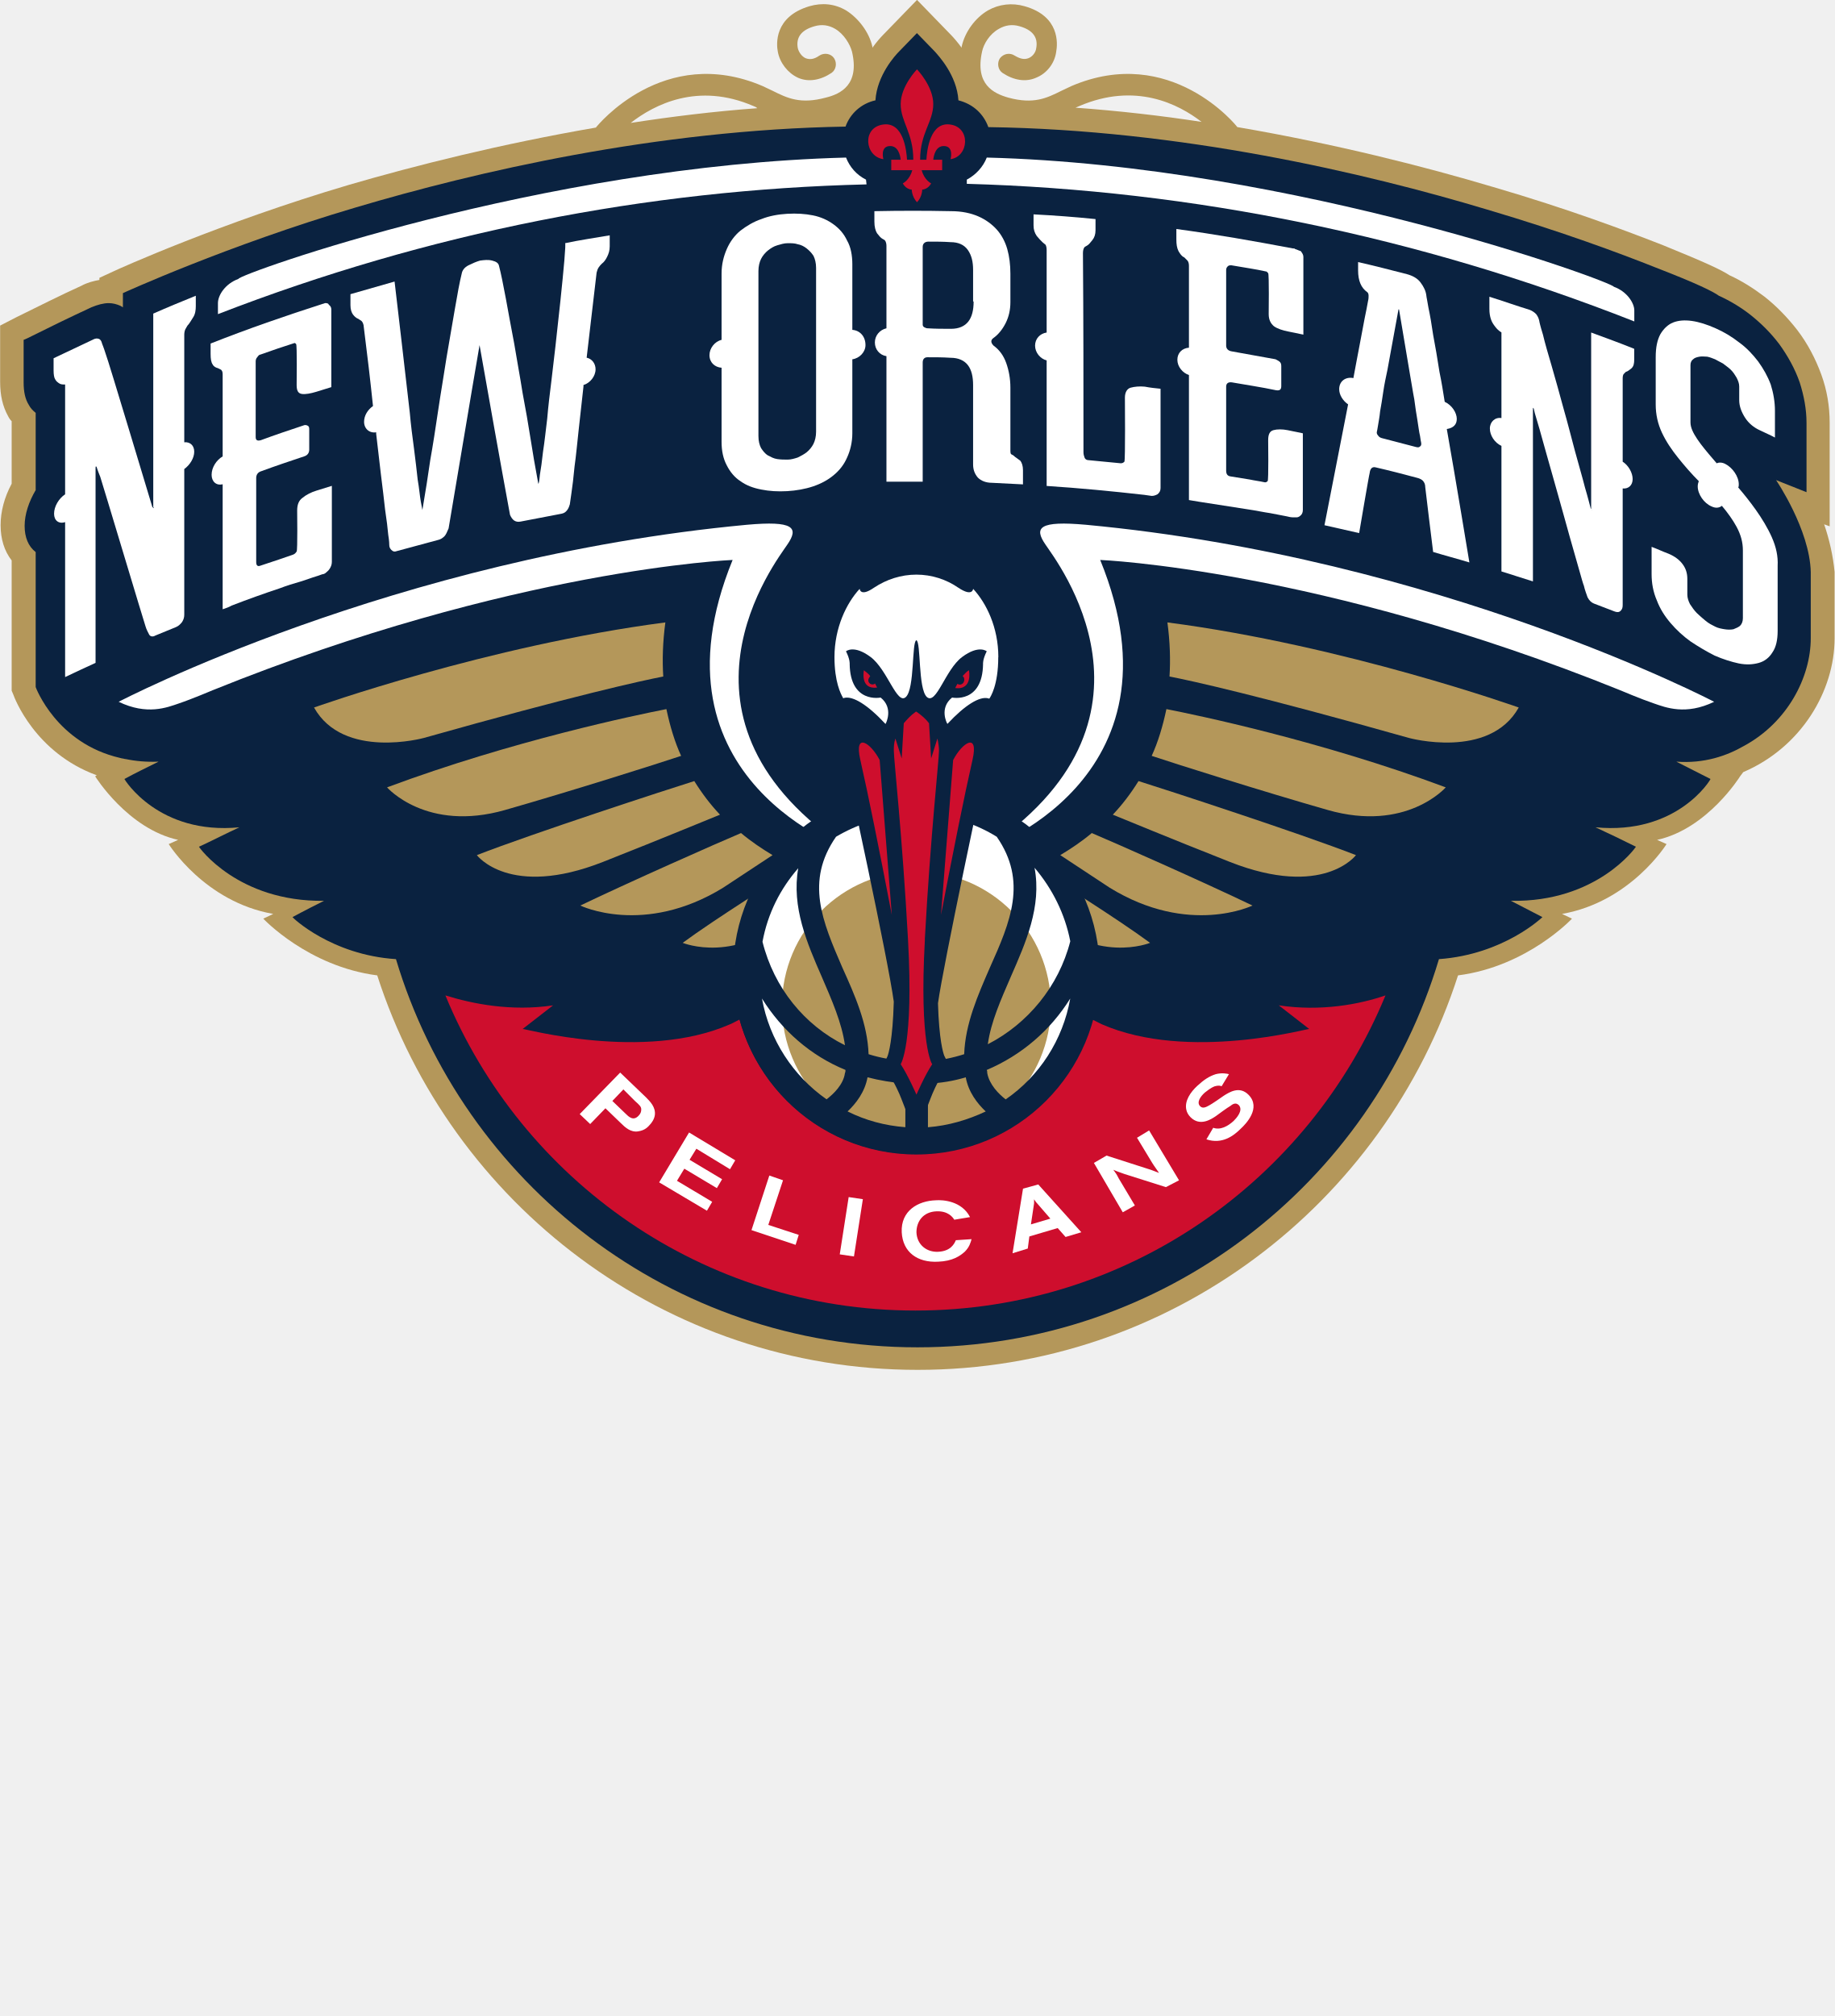
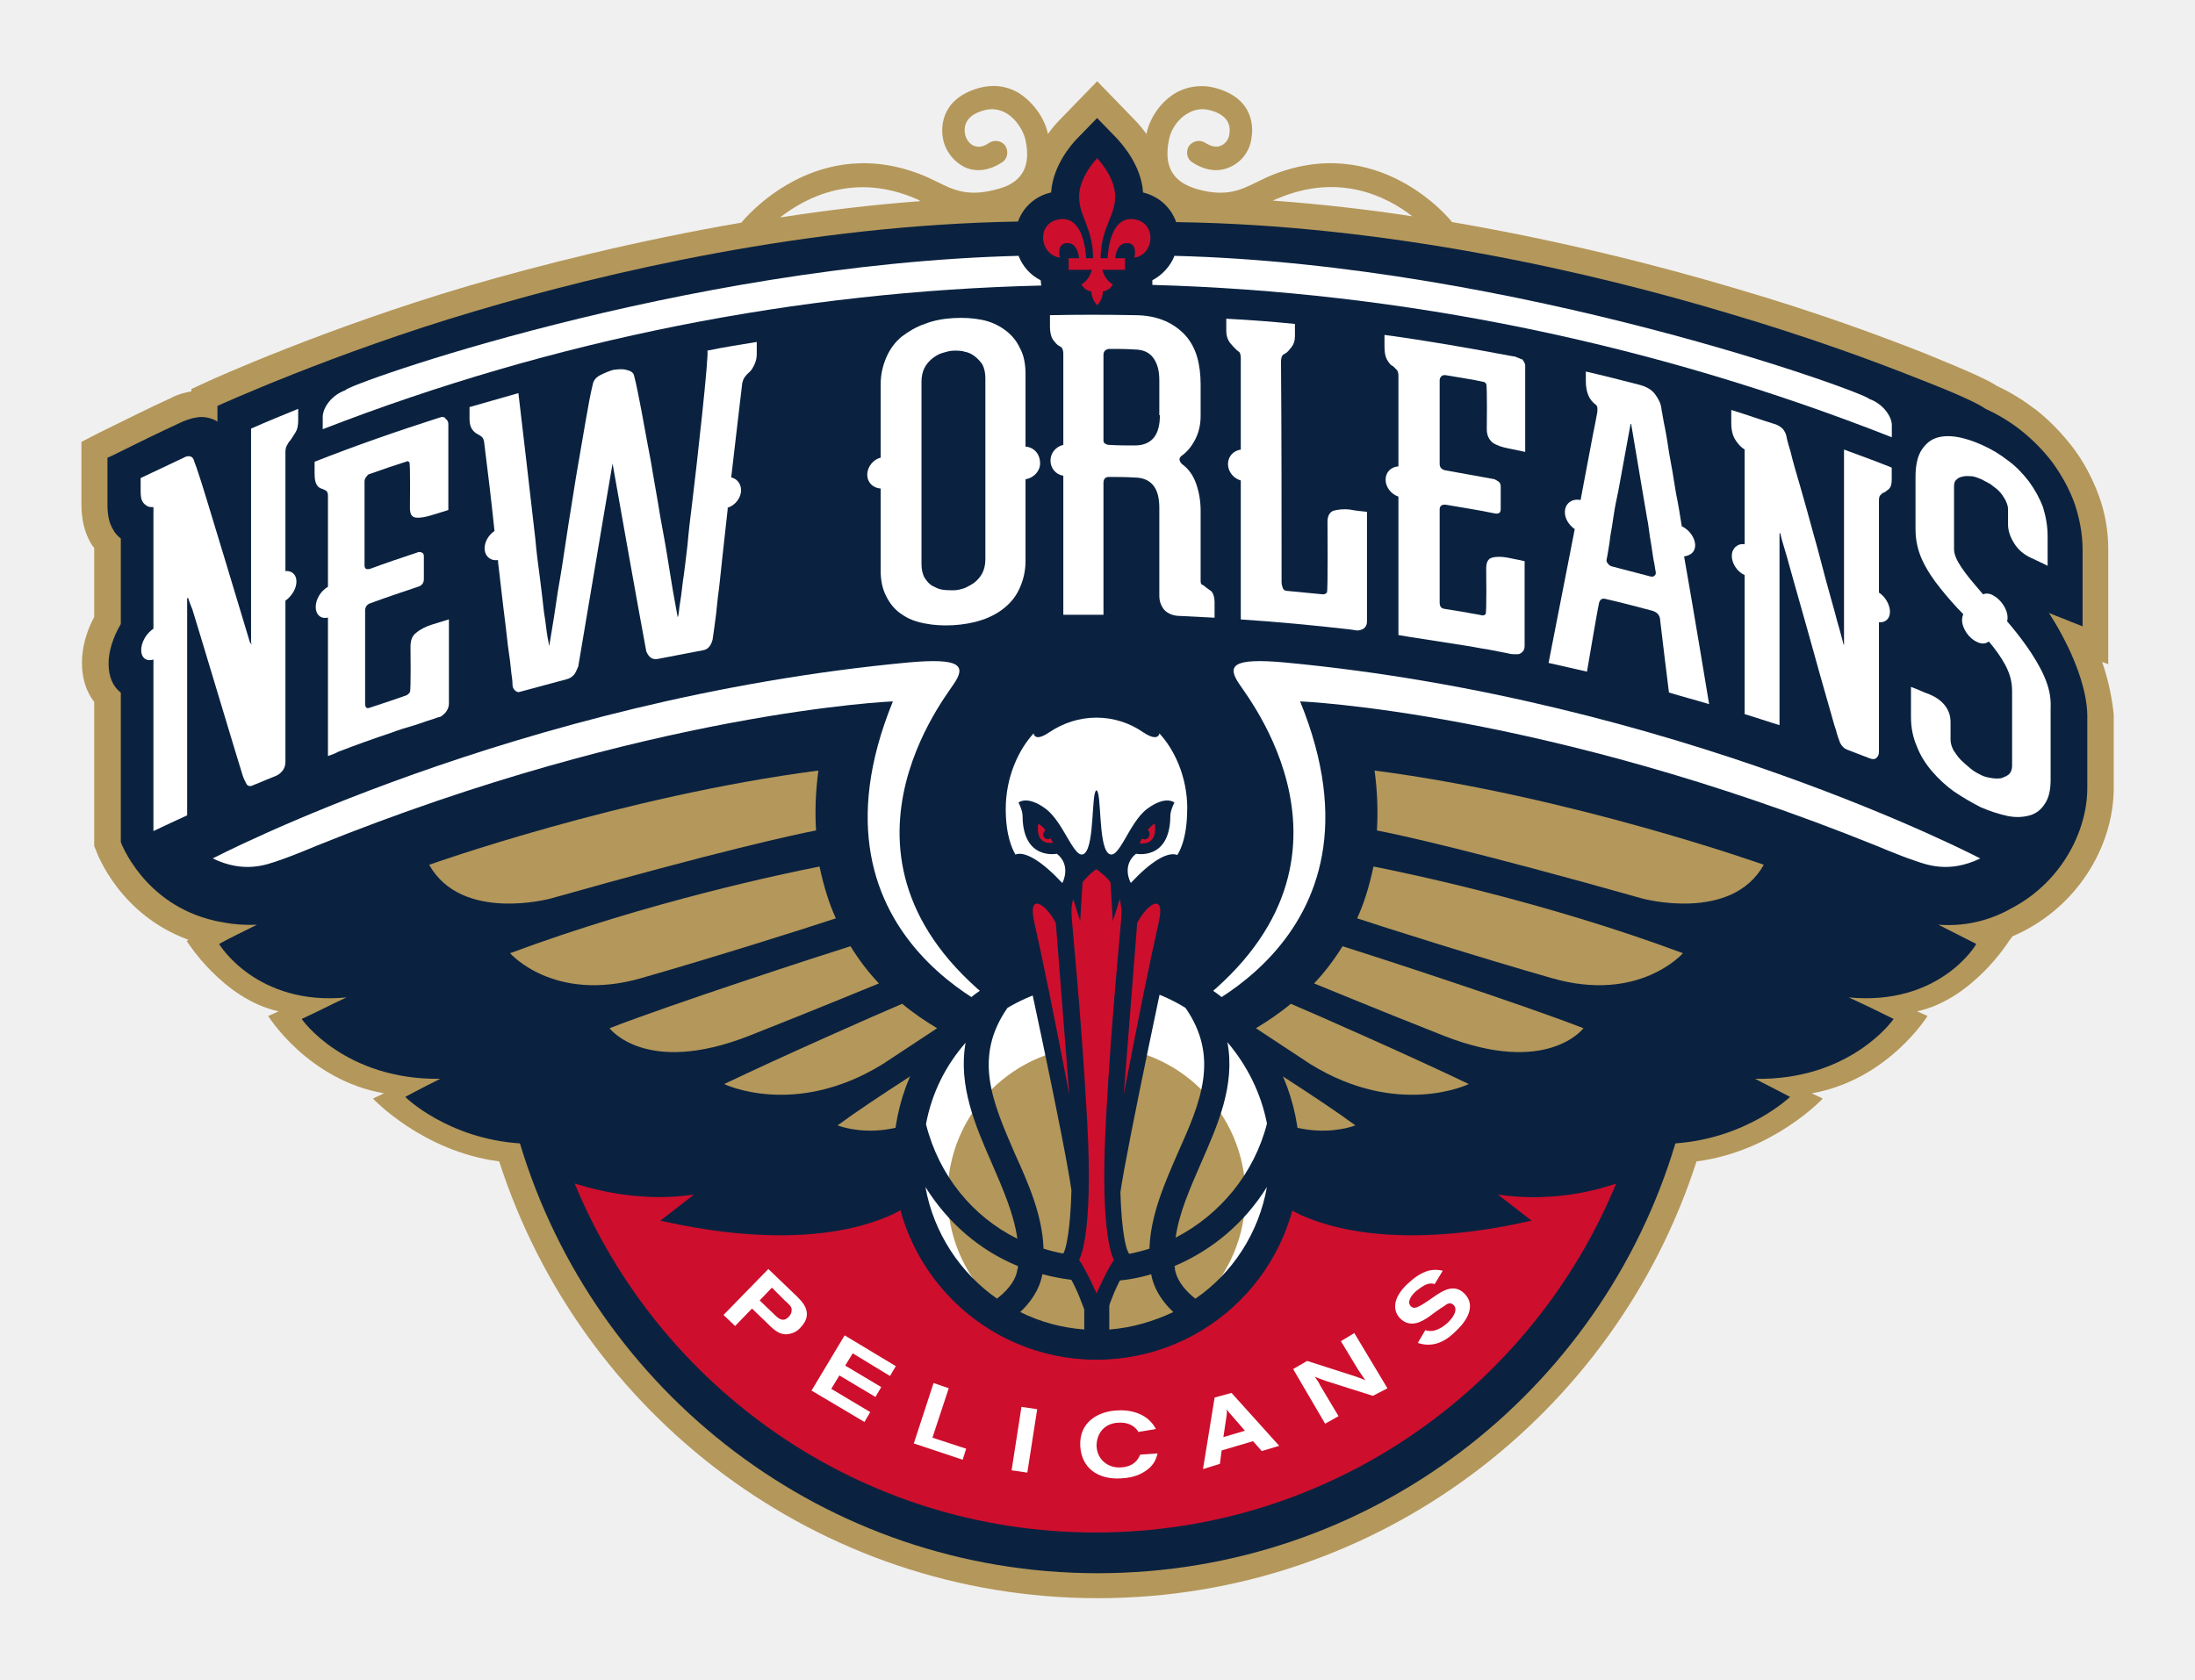
- <svg xmlns="http://www.w3.org/2000/svg" id="Layer" viewBox="0 0 420 461.49">
+ <svg xmlns="http://www.w3.org/2000/svg" id="Layer" viewBox="-16.80 -16.82 453.65 347.20">
  <defs>
    <style>
      .cls-1 {
        fill: #0a2240;
      }

      .cls-1, .cls-2, .cls-3, .cls-4 {
        stroke-width: 0px;
      }

      .cls-2 {
        fill: #ce0e2d;
      }

      .cls-3 {
        fill: #fff;
      }

      .cls-4 {
        fill: #b4975a;
      }
    </style>
  </defs>
  <path class="cls-4" d="m417.6,120l1.32.48v-23.69c0-3.73-.6-7.45-1.92-11.06s-3.13-7.09-5.53-10.22c-2.16-2.77-4.69-5.41-7.45-7.58-2.53-1.92-5.17-3.61-8.06-4.93-1.8-1.2-5.41-2.89-15.15-6.85-8.3-3.25-21.64-8.3-38.96-13.35-15.75-4.69-36.07-9.86-58.56-13.71h0c-.12-.24-15.27-19.12-38-9.38-.72.36-1.56.72-2.28,1.08-3.37,1.68-6.37,3.13-12.14,1.56-3.37-.96-7.7-3.01-6.01-10.58.36-1.68,1.68-3.97,3.85-5.17,1.44-.84,3.01-1.08,4.69-.6,3.01.84,4.33,2.53,3.85,5.05-.12.96-.84,1.92-1.8,2.28s-1.92.12-3.13-.6c-1.08-.72-2.53-.48-3.37.6-.72,1.08-.48,2.65.6,3.37,2.53,1.68,5.29,2.16,7.7,1.08,2.4-.96,4.21-3.25,4.57-5.89.36-1.92.84-8.18-7.21-10.46-2.89-.84-5.89-.48-8.42.96-2.89,1.68-5.29,4.93-6.01,8.3v.24c-.96-1.32-1.92-2.4-2.4-2.89l-7.82-8.06-7.82,8.06c-.48.48-1.44,1.56-2.4,2.89v-.24c-.72-3.25-3.13-6.49-6.01-8.3-2.65-1.56-5.53-1.8-8.42-.96-8.06,2.4-7.58,8.66-7.21,10.46.48,2.53,2.28,4.81,4.57,5.89,2.4,1.08,5.17.6,7.7-1.08,1.08-.72,1.32-2.28.6-3.37s-2.28-1.32-3.37-.6c-1.2.84-2.16.96-3.13.6-.84-.36-1.56-1.32-1.8-2.28-.48-2.53.84-4.21,3.85-5.05,1.68-.48,3.25-.24,4.69.6,2.04,1.2,3.37,3.49,3.85,5.17,1.8,7.58-2.53,9.74-6.01,10.58-5.77,1.56-8.78.12-12.14-1.56-.72-.36-1.56-.72-2.28-1.08-22.73-9.74-37.88,9.14-38.12,9.38,0,0,0,.12-.12.12-21.64,3.73-41.24,8.66-56.51,13.11-29.34,8.66-53.03,19.36-53.99,19.84l-3.13,1.44v.48c-1.32.24-2.77.6-4.09,1.32-5.05,2.28-9.98,4.81-14.91,7.21l-3.73,1.92v12.87c0,3.13.6,5.65,1.8,7.82.24.48.48.84.84,1.2v14.31c-1.68,3.13-2.53,6.37-2.53,9.5s.84,5.89,2.53,8.06v29.82l.36.84c.24.72,4.93,13.35,19.12,18.52l-.36.24s7.45,12.02,19,14.55l-2.16.96s8.18,13.23,23.93,15.99l-2.28,1.08s10.22,10.94,26.09,12.99c16.83,52.3,65.89,90.3,123.73,90.3s106.89-38,123.73-90.3c15.87-2.04,26.09-12.99,26.09-12.99l-2.28-1.08c15.75-2.77,23.93-15.99,23.93-15.99l-2.16-.96c11.54-2.53,19-14.55,19-14.55l.72-.96c13.23-5.65,20.92-18.52,20.92-30.66v-15.15c-.36-3.73-1.2-7.45-2.4-10.94ZM275.11,27.9c-9.38-1.44-19-2.53-28.86-3.25.24-.12.6-.24.84-.36,12.87-5.53,22.73-.48,28.02,3.61Zm-102.57-3.61c.36.12.6.24.84.48-9.86.72-19.6,1.92-28.98,3.37,5.41-4.21,15.39-9.38,28.14-3.85Z" />
  <g>
    <path class="cls-1" d="m406.65,109.9l6.97,2.77v-15.87c0-3.13-.6-6.25-1.56-9.26-1.08-3.13-2.77-6.13-4.69-8.78-1.92-2.53-4.09-4.69-6.49-6.61-2.28-1.8-4.69-3.25-7.33-4.45-1.32-.96-4.93-2.77-14.55-6.49-8.18-3.25-21.4-8.18-38.48-13.23-28.02-8.42-70.22-18.28-114.23-18.88-1.08-3.01-3.49-5.29-6.85-6.13-.36-5.77-4.57-10.22-5.41-11.18l-4.09-4.21-4.09,4.21c-.84.84-5.05,5.41-5.41,11.18-3.25.72-5.77,3.01-6.85,6.01-43.29.72-84.65,10.34-112.18,18.52-29.34,8.66-53.27,19.6-53.27,19.6v3.25s-.36-.24-.6-.36c-.84-.36-1.68-.6-2.65-.6-1.2,0-2.53.36-3.97.96-4.93,2.28-9.86,4.69-14.67,7.09l-.84.36v9.74c0,2.16.36,3.85,1.2,5.17.36.72.96,1.32,1.56,1.8v17.68c-1.56,2.65-2.53,5.53-2.53,8.18s.84,4.69,2.53,6.01v30.9s4.69,12.87,19.36,16.23c.36.12.72.12,1.08.24h.12c2.28.48,4.81.72,7.58.6h0c-2.65,1.32-5.17,2.53-7.82,3.97,0,.12,7.82,12.87,26.33,11.06-3.13,1.44-6.13,3.01-9.26,4.45,0,.12,8.9,12.63,28.62,12.38-4.57,2.28-7.21,3.73-7.21,3.73,0,.12,8.9,8.66,23.69,9.62,15.39,51.34,63.01,88.86,119.4,88.86s104.01-37.39,119.4-88.86c14.91-1.08,23.69-9.62,23.69-9.62,0,0-2.77-1.44-7.21-3.73,19.6.36,28.5-12.14,28.62-12.38-3.13-1.56-6.13-3.01-9.26-4.45,18.64,1.8,26.33-10.82,26.33-11.06-2.65-1.32-5.17-2.65-7.82-3.97,6.37.48,11.54-1.32,15.51-3.61,9.98-5.41,15.27-15.75,15.27-24.65v-15.15c-.24-9.74-7.94-21.04-7.94-21.04Z" />
    <path class="cls-2" d="m292.79,230.14c2.28,1.8,4.69,3.61,6.97,5.41,0-.24-27.66,7.58-47.49-1.08-.72-.36-1.44-.72-2.16-1.08-4.93,17.68-21.16,30.78-40.4,30.78s-35.47-13.11-40.4-30.78c-.72.36-1.32.72-2.16,1.08-19.72,8.66-47.49.84-47.49,1.08,2.28-1.8,4.69-3.61,6.97-5.41-9.62,1.44-18.52-.36-24.65-2.28,17.43,42.32,59.04,72.14,107.62,72.14s90.18-29.82,107.62-72.14c-5.89,2.04-14.79,3.73-24.41,2.28Z" />
    <g>
      <path class="cls-3" d="m198.28,41.12c-2.16-1.08-3.73-2.89-4.57-5.05-69.74,1.8-139.36,26.81-139.12,27.78-3.01,1.08-4.69,3.73-4.69,5.53v2.53c48.1-18.64,98.24-28.5,148.5-29.7l-.12-1.08Z" />
      <path class="cls-3" d="m369.5,65.65c.12-.96-72.87-27.78-143.57-29.58-.84,2.16-2.53,3.97-4.57,5.05v.96c51.7,1.44,103.41,12.02,152.83,31.5v-2.53c0-1.68-1.68-4.33-4.69-5.41Z" />
    </g>
    <path class="cls-2" d="m217.52,28.5c-4.57-.6-5.29,5.89-5.41,8.06h-1.44c0-6.13,3.01-8.66,3.01-12.75s-3.73-7.94-3.73-7.94c0,0-3.73,3.85-3.73,7.94s2.89,6.61,2.89,12.75h-1.44c-.12-2.16-.84-8.66-5.41-8.06-4.93.6-4.33,7.33,0,7.94,0,0-.84-3.01,1.56-3.01,1.8,0,2.28,2.04,2.4,3.13h-2.16v2.4h4.81c-.6,2.28-2.16,3.01-2.16,3.01,0,0,.6,1.32,2.04,1.44,0,0,0,1.56,1.2,2.89,1.2-1.2,1.2-2.89,1.2-2.89,1.44-.12,2.04-1.44,2.04-1.44,0,0-1.56-.72-2.16-3.01h4.69v-2.4h-2.04c.12-1.08.6-3.13,2.4-3.13,2.4,0,1.56,3.01,1.56,3.01,4.21-.6,4.69-7.33-.12-7.94" />
    <g>
      <path class="cls-3" d="m195.15,75.51v-15.03c0-2.04-.36-3.97-1.2-5.41-.72-1.56-1.8-2.77-3.13-3.73-1.32-.96-2.89-1.68-4.69-2.04-1.8-.36-3.73-.48-5.89-.36-2.04.12-4.09.48-5.89,1.2-1.8.6-3.37,1.56-4.81,2.65-1.32,1.08-2.4,2.53-3.13,4.21s-1.2,3.49-1.2,5.65v15.15c-1.56.36-2.77,1.92-2.77,3.49,0,1.68,1.2,2.77,2.77,2.89v16.95c0,2.04.36,3.85,1.2,5.41.72,1.44,1.8,2.77,3.13,3.61,1.32.96,2.89,1.56,4.81,1.92,1.8.36,3.73.48,5.89.36,2.04-.12,4.09-.48,5.89-1.08s3.37-1.44,4.69-2.53c1.32-1.08,2.4-2.4,3.13-4.09.72-1.56,1.2-3.49,1.2-5.53v-16.95c1.68-.24,3.01-1.68,3.01-3.25,0-2.04-1.32-3.37-3.01-3.49Zm-8.3,23.33c0,1.08-.24,2.04-.6,2.77s-.96,1.44-1.56,1.92c-.6.48-1.32.84-2.04,1.2-.72.24-1.56.48-2.28.48-.84,0-1.56,0-2.4-.12s-1.44-.48-2.16-.84c-.6-.36-1.08-.96-1.56-1.68-.36-.72-.6-1.56-.6-2.77v-37.76c0-1.08.24-2.04.6-2.77.36-.72.96-1.44,1.56-1.92s1.32-.96,2.16-1.2,1.56-.48,2.4-.48,1.56,0,2.28.24c.72.12,1.44.48,2.04.96s1.08.96,1.56,1.68c.36.72.6,1.68.6,2.77v37.52Z" />
      <path class="cls-3" d="m35.23,116.15c0,.12,0,.24-.12.12q-.12-.12-.24-.24c-.24-.72-10.1-33.67-10.7-35.11-.48-1.56-.84-2.28-.84-2.4-.12-.48-.36-.84-.72-.96s-.84-.12-1.44.24c-3.01,1.44-5.89,2.77-8.9,4.21v2.77c0,.96.12,1.68.36,2.04.24.48.6.72.96.96s.84.24,1.32.24v25.13c-1.44.96-2.53,2.77-2.53,4.45,0,1.56,1.08,2.4,2.53,1.92v35.47c2.28-1.08,4.57-2.16,6.97-3.25v-44.49c0-.36,0-.48.12-.48l.12.12s.24.84.84,2.28c.48,1.44,10.22,33.91,10.34,34.15.24.84.6,1.44.84,1.92.24.48.84.6,1.44.24,1.56-.6,3.13-1.32,4.69-1.92.6-.24,1.08-.72,1.44-1.2.36-.6.48-1.08.48-1.68v-33.31c1.32-.96,2.28-2.53,2.28-3.97s-.96-2.28-2.28-2.16v-24.65c0-.48.12-.96.24-1.2.12-.24.36-.6.48-.84.48-.48.84-1.2,1.32-1.92.48-.72.6-1.68.6-2.53v-2.4c-3.25,1.32-6.49,2.65-9.74,4.09v44.37h.12Z" />
      <path class="cls-3" d="m364.57,116.75q0,.12-.12,0c-.12-.12-.12-.24-.24-.36-.24-.84-.6-2.4-1.32-4.81-.6-2.4-1.44-5.17-2.28-8.3-.84-3.13-1.68-6.49-2.65-9.86-.96-3.49-1.8-6.61-2.65-9.5s-1.56-5.29-2.04-7.33c-.6-1.92-.84-3.01-.84-3.13-.12-.6-.36-1.08-.72-1.56-.36-.36-.84-.72-1.44-.96-3.13-.96-6.13-2.04-9.26-3.01v2.77c0,.96.12,1.68.36,2.4.24.72.6,1.2.96,1.68s.84.96,1.44,1.32v19.6c-1.44-.24-2.65.84-2.65,2.4s1.08,3.25,2.65,3.97v28.74c2.4.72,4.81,1.56,7.21,2.28v-39.32c0-.36,0-.48.12-.36,0,.12.12.12.12.36,0,.12.24,1.08.84,3.01s1.2,4.33,2.04,7.21c.84,2.89,1.68,6.01,2.65,9.38.96,3.37,1.8,6.49,2.65,9.5.84,3.01,1.56,5.53,2.16,7.58.6,2.16.96,3.37,1.08,3.61.24,1.08.6,1.92.84,2.65.36.72.84,1.2,1.44,1.44,1.56.6,3.13,1.2,4.69,1.8.6.24,1.08.24,1.44-.12.36-.36.48-.72.48-1.32v-26.69c1.32.12,2.28-.72,2.28-2.16s-.96-3.13-2.28-3.97v-19.12c0-.48.12-.84.24-.96s.36-.36.48-.48c.48-.12.84-.48,1.32-.84.48-.48.6-1.08.6-2.04v-2.4c-3.25-1.32-6.61-2.53-9.86-3.73v40.64h.24Z" />
      <path class="cls-3" d="m405.69,123.01c-.96-2.16-2.28-4.33-3.73-6.37-1.2-1.68-2.53-3.37-3.97-5.05.12-.24.12-.48.12-.72,0-1.8-1.44-3.85-3.13-4.69-.72-.36-1.44-.36-1.92-.12-.24-.24-.48-.6-.72-.84-1.44-1.68-2.77-3.25-3.73-4.69-.96-1.44-1.56-2.65-1.56-3.85v-13.11c0-.6.24-1.08.6-1.32.36-.36.84-.48,1.44-.6s1.2,0,1.8,0c.6.12,1.2.36,1.8.6.48.24,1.08.6,1.8.96.6.48,1.32.96,1.8,1.44.6.6.96,1.2,1.32,1.8.36.72.6,1.32.6,2.04v3.13c0,1.32.48,2.65,1.32,3.97s2.04,2.28,3.37,2.89c1.2.6,2.4,1.08,3.49,1.68v-6.13c0-2.04-.36-4.09-.96-6.01-.72-1.92-1.68-3.61-2.89-5.29-1.2-1.56-2.65-3.13-4.33-4.33-1.68-1.32-3.49-2.4-5.41-3.25s-3.73-1.44-5.41-1.68-3.13-.12-4.33.36c-1.2.48-2.16,1.44-2.89,2.65-.72,1.32-1.08,3.01-1.08,5.29v10.82c0,2.28.48,4.45,1.44,6.49.96,2.04,2.28,3.97,3.73,5.77s3.01,3.61,4.69,5.29c-.12.36-.24.72-.24,1.2,0,1.8,1.44,3.85,3.13,4.57.96.48,1.8.36,2.4-.12,1.32,1.56,2.53,3.25,3.37,4.81.96,1.8,1.44,3.49,1.44,5.41v15.51c0,.72-.24,1.32-.6,1.68-.36.36-.96.6-1.56.84-.6.12-1.32.12-2.04,0s-1.44-.24-2.16-.6c-.72-.36-1.44-.72-2.16-1.32-.72-.6-1.44-1.2-2.04-1.8s-1.08-1.32-1.56-2.04c-.36-.72-.6-1.44-.6-2.16v-3.61c0-1.32-.36-2.4-1.08-3.37s-1.8-1.8-3.25-2.4c-1.32-.48-2.53-1.08-3.85-1.56v6.25c0,2.04.36,4.09,1.2,6.01.72,1.92,1.8,3.61,3.13,5.17s2.89,3.01,4.57,4.21c1.8,1.2,3.61,2.28,5.53,3.25,1.92.84,3.85,1.44,5.53,1.8,1.8.36,3.25.24,4.57-.12,1.32-.36,2.4-1.2,3.13-2.4.84-1.2,1.2-2.89,1.2-4.93v-14.91c.12-2.16-.36-4.33-1.32-6.49Z" />
      <path class="cls-3" d="m126.25,87.17c-.36,2.89-.72,5.77-.96,8.66-.36,2.89-.6,5.29-.96,7.58-.24,2.16-.48,3.97-.72,5.29-.12,1.32-.24,2.04-.36,2.04-.72-3.85-1.32-7.33-1.8-10.46-.48-3.13-1.08-6.49-1.8-10.34-.6-3.85-1.32-7.58-1.92-11.3-.72-3.73-1.32-7.09-1.92-10.34-.6-3.13-1.08-5.65-1.56-7.45-.12-.6-.6-.96-1.56-1.2s-1.8-.12-2.77,0c-.84.24-1.68.6-2.65,1.08-.96.48-1.44,1.2-1.56,1.92-.48,1.92-.96,4.57-1.56,8.06-.6,3.37-1.2,7.09-1.92,11.18-.6,3.97-1.32,8.06-1.92,12.14-.6,4.09-1.2,7.94-1.8,11.3-.48,3.37-1.08,7.21-1.8,11.42,0,0-.12-.6-.36-1.92-.24-1.32-.36-3.01-.72-5.05-.24-2.04-.48-4.45-.84-7.09-.36-2.65-.72-5.41-.96-8.18-.72-6.49-3.49-30.06-3.49-30.06-3.37.96-6.73,1.92-10.1,2.89v2.53c0,.96.24,1.68.6,2.16.36.48.84.84,1.2.96.24.12.48.36.72.48.24.24.36.48.48.96.84,6.61,1.56,12.75,2.16,18.52-1.2.84-2.04,2.16-2.04,3.61,0,1.56,1.2,2.65,2.77,2.4v.36c.36,3.13.72,6.25,1.08,9.26s.72,5.65.96,8.06c.36,2.4.6,4.33.72,5.77.24,1.44.24,2.28.24,2.4,0,.48.24.84.48,1.08.36.36.72.48,1.32.24,3.13-.84,6.25-1.68,9.38-2.53.6-.12,1.08-.48,1.44-.84.36-.36.6-.96.96-1.8,2.4-14.07,4.69-28.02,7.09-41.96,2.28,12.87,4.57,25.85,6.97,38.84.24.6.6,1.08.96,1.32.36.24.84.36,1.44.24,3.13-.6,6.25-1.2,9.38-1.8.6-.12.96-.36,1.32-.84s.48-.96.6-1.32c0-.12.12-.96.36-2.53s.48-3.61.72-6.13c.36-2.53.6-5.29.96-8.54.36-3.13.72-6.37,1.08-9.74v-.36c1.56-.48,2.77-2.04,2.77-3.61,0-1.32-.84-2.4-2.04-2.65.72-6.01,1.44-12.51,2.28-19.48.12-.48.24-.84.48-1.2s.48-.6.72-.84c.48-.36.84-.84,1.2-1.56.36-.72.6-1.44.6-2.4v-2.53c-3.49.6-6.85,1.08-10.22,1.8.48,0-2.28,24.65-3.13,31.5Z" />
      <path class="cls-3" d="m333.55,95.95c0-1.56-1.2-3.25-2.77-3.97-.36-2.28-.72-4.57-1.2-6.85-.48-3.13-.96-5.89-1.44-8.42-.36-2.53-.72-4.57-1.08-6.25-.24-1.56-.48-2.53-.48-2.77-.12-1.08-.6-2.04-1.32-3.01s-1.8-1.56-3.13-1.92c-3.73-.96-7.45-1.92-11.18-2.77v1.92c0,2.4.72,3.97,2.04,4.93.24.12.36.48.36.84s0,.72-.12,1.2c0,0-.12.72-.36,1.92-.24,1.2-.6,2.89-.96,4.93-.36,2.04-.84,4.33-1.32,6.97-.24,1.32-.48,2.53-.72,3.85-1.8-.36-3.25.72-3.25,2.53,0,1.32.84,2.65,2.04,3.49-1.56,8.06-5.41,27.66-5.41,27.66,2.65.6,5.29,1.2,7.94,1.8,0,0,2.28-13.47,2.4-13.71.12-1.08.6-1.56,1.44-1.32,3.13.72,6.37,1.56,9.5,2.4.48.12.96.36,1.2.6.36.36.6.84.6,1.56,0,.24,1.8,14.79,1.8,14.79,2.77.84,5.53,1.56,8.3,2.4,0,0-3.37-20.44-5.17-30.54,1.56-.24,2.28-1.08,2.28-2.28Zm-8.42,6.25c-.24.24-.48.24-.96.12-2.65-.72-5.17-1.32-7.82-2.04-.36-.12-.6-.24-.84-.6-.24-.24-.36-.6-.24-.96,0,0,.12-.48.24-1.32.12-.84.36-1.92.48-3.25.24-1.32.48-2.77.72-4.45s.6-3.37.96-5.05c.84-4.57,1.68-9.14,2.53-13.83h.12c.84,5.05,1.68,9.98,2.53,15.03.36,1.92.6,3.73.96,5.53.24,1.8.48,3.49.72,4.81.24,1.44.36,2.65.6,3.61.12.96.24,1.44.24,1.44.12.48,0,.84-.24.96Z" />
      <path class="cls-3" d="m232.3,104.49c-.24-.24-.48-.36-.72-.48-.24-.12-.24-.48-.24-1.08v-14.19c0-2.04-.36-3.97-.96-5.65s-1.56-3.01-2.89-3.97c-.6-.6-.72-1.2-.12-1.68,1.2-.84,2.16-2.04,2.89-3.49.72-1.44,1.08-3.01,1.08-4.81v-6.49c0-2.04-.24-3.97-.72-5.65-.48-1.68-1.32-3.25-2.4-4.45s-2.53-2.28-4.21-3.01-3.73-1.2-6.25-1.2c-5.89-.12-11.66-.12-17.56,0v2.4c0,1.2.24,2.04.6,2.65.48.6.84,1.08,1.32,1.32.24.12.48.24.6.48.12.24.24.6.24,1.08v18.88c-1.56.36-2.65,1.68-2.65,3.25s1.08,2.89,2.65,3.13v28.74h8.3v-27.29c0-.72.36-1.2,1.08-1.2,1.8,0,3.49,0,5.29.12,1.8,0,3.13.6,3.97,1.68s1.2,2.65,1.2,4.57v18.16c0,1.2.36,2.16,1.08,3.01.72.72,1.8,1.2,3.25,1.2,2.4.12,4.69.24,7.09.36v-3.25c0-.96-.24-1.68-.6-2.16-.36-.24-.84-.6-1.32-.96Zm-9.38-35.47c0,1.92-.36,3.49-1.2,4.57s-2.16,1.68-3.97,1.68-3.61,0-5.41-.12c-.24,0-.48-.12-.72-.24-.24-.12-.36-.36-.36-.6v-17.8c0-.72.48-1.2,1.32-1.2,1.68,0,3.37,0,5.05.12,1.8,0,3.13.6,3.97,1.8s1.2,2.65,1.2,4.57v7.21h.12Z" />
      <path class="cls-3" d="m258.88,88.74c-.84.24-1.32,1.08-1.32,2.28,0,.36.12,14.31-.12,14.67-.24.24-.48.36-.84.36-2.53-.24-4.93-.48-7.45-.72-.36,0-.72-.24-.84-.6-.12-.36-.24-.72-.24-1.2,0-15.15,0-30.3-.12-45.57,0-.6.12-.96.24-1.2.12-.24.36-.36.6-.48.48-.24.84-.72,1.32-1.32.48-.6.72-1.32.72-2.28v-2.53c-4.69-.48-9.5-.84-14.19-1.08v2.53c0,.96.24,1.68.72,2.4.48.6.96,1.08,1.32,1.44.24.24.48.36.72.6.12.24.24.6.24,1.2v18.88c-1.56.24-2.65,1.44-2.65,3.01s1.2,3.01,2.65,3.37v28.74c7.45.48,14.91,1.2,22.36,2.04.6.12,1.08.12,1.68.24.48,0,.84-.12,1.32-.36.48-.36.72-.84.72-1.44v-22.73c-1.2-.12-2.4-.24-3.61-.48-1.2-.12-2.4,0-3.25.24Z" />
      <path class="cls-3" d="m74.55,69.38c-.12,0-.24,0-.36.12h-.12c-8.66,2.77-17.31,5.77-25.85,9.14v2.4c0,1.08.12,1.92.48,2.4.24.48.72.72,1.2.84.24.12.48.24.72.36.24.24.36.48.36,1.08v18.76c-1.44.84-2.53,2.53-2.53,4.21,0,1.56,1.08,2.53,2.53,2.16v28.62c.72-.24,1.44-.48,2.04-.84,3.73-1.44,7.45-2.77,11.06-3.97,1.56-.6,3.13-1.08,4.81-1.56,1.2-.36,2.4-.84,3.61-1.2.48-.12.96-.36,1.44-.48h.12c.24-.12.36-.12.6-.36s.48-.36.72-.72c.36-.48.6-1.08.6-1.68v-8.42h0v-9.02c-1.2.36-2.28.72-3.49,1.08-1.2.36-2.4.96-3.25,1.68-.84.6-1.2,1.56-1.2,2.89,0,.36.12,9.02-.12,9.38s-.48.6-.84.72c-1.08.36-2.04.72-3.13,1.08-1.44.48-2.89.96-4.33,1.44-.6.24-.96,0-.96-.84v-19.24c0-.72.36-1.32,1.2-1.56,3.25-1.2,6.49-2.28,9.74-3.37.84-.24,1.2-.84,1.2-1.56v-4.69c0-.48-.12-.72-.48-.84-.24-.12-.6-.12-.84,0-3.25,1.08-6.49,2.16-9.74,3.37-.84.24-1.2,0-1.2-.72v-17.31c0-.36.12-.72.36-.96.24-.36.48-.6.72-.6,2.65-.96,5.17-1.8,7.82-2.65.12,0,.24.12.36.24.24.24.12,9.02.12,9.38,0,1.32.36,1.92,1.2,2.04.84.12,2.04-.12,3.25-.48,1.2-.36,2.28-.72,3.49-1.08v-9.02h0v-8.78c0-.48-.24-.84-.6-1.08,0-.24-.36-.36-.72-.36Z" />
      <path class="cls-3" d="m296.51,56.99c-.12-.12-.24-.12-.36-.12h-.12c-8.9-1.68-17.8-3.25-26.69-4.45v2.4c0,1.08.12,1.92.48,2.65.36.6.72,1.2,1.32,1.44.24.24.48.48.72.72.24.24.36.72.36,1.2v18.76c-1.56.12-2.65,1.2-2.65,2.77s1.2,3.01,2.65,3.49v28.62c.72.12,1.44.24,2.16.36,3.85.6,7.7,1.2,11.54,1.8,1.68.24,3.25.6,4.93.84,1.2.24,2.4.48,3.73.72.48.12.96.24,1.56.24h.72c.24,0,.6-.12.84-.36.36-.24.6-.72.6-1.32v-17.56c-1.2-.24-2.4-.48-3.49-.72-1.2-.24-2.4-.24-3.25,0s-1.2.96-1.2,2.28c0,.36.12,9.14-.12,9.38s-.48.36-.84.24c-1.08-.24-2.16-.36-3.25-.6-1.44-.24-3.01-.48-4.45-.72-.72-.12-.96-.6-.96-1.32v-19.24c0-.72.48-1.08,1.32-.96,3.37.6,6.73,1.08,10.1,1.8.84.12,1.2-.12,1.2-.96v-4.57c0-.48-.12-.84-.48-1.08s-.6-.36-.84-.48c-3.37-.6-6.61-1.2-9.98-1.8-.84-.12-1.32-.6-1.32-1.32v-17.31c0-.36.12-.6.36-.84.24-.24.48-.24.84-.24,2.65.48,5.41.84,8.06,1.44.12.12.24.24.36.36.24.36.12,9.02.12,9.38,0,1.32.48,2.16,1.2,2.77.84.6,2.04.96,3.25,1.2s2.4.48,3.49.72v-17.8c0-.48-.24-.84-.6-1.32-.48-.12-.84-.36-1.32-.48Z" />
    </g>
    <g>
      <path class="cls-3" d="m142,245.53l5.89,5.65c.96.96,2.28,2.28,2.04,4.09-.12.84-.6,1.68-1.32,2.4-.84.96-1.8,1.2-2.53,1.32-1.68.24-2.89-.84-4.09-2.04l-3.37-3.25-3.49,3.61-2.4-2.28,9.26-9.5Zm-1.8,6.49l3.01,2.89c.72.72,1.8,1.8,3.01.48.48-.48.6-.96.6-1.44,0-.6-.36-.96-1.44-1.92l-2.65-2.65-2.53,2.65Z" />
      <path class="cls-3" d="m157.76,259.24l10.58,6.37-1.2,2.04-7.7-4.69-1.56,2.53,7.45,4.45-1.2,2.04-7.45-4.45-1.68,2.77,8.06,4.81-1.2,2.04-10.94-6.49,6.85-11.42Z" />
      <path class="cls-3" d="m176.15,269.1l3.13,1.08-3.37,10.22,6.97,2.28-.72,2.28-10.1-3.37,4.09-12.51Z" />
      <path class="cls-3" d="m194.31,274.03l3.25.48-2.04,13.11-3.25-.48,2.04-13.11Z" />
      <path class="cls-3" d="m222.45,283.65c-.24.84-.48,1.8-1.56,2.89-1.08.96-2.77,2.16-6.13,2.28-4.69.24-8.06-2.16-8.3-6.73-.24-4.93,3.73-7.21,7.82-7.33,1.56-.12,5.89.12,7.82,3.85l-3.61.6c-.36-.6-1.44-2.04-4.09-1.92-3.01.12-4.57,2.28-4.57,4.81.12,2.89,2.4,4.57,4.93,4.45,2.89-.12,3.73-1.8,4.09-2.65l3.61-.24Z" />
      <path class="cls-3" d="m234.23,272.1l3.49-.96,9.86,10.94-3.61,1.08-1.8-2.04-6.49,1.92-.36,2.77-3.49,1.08,2.4-14.79Zm3.13,3.25c-.12-.12-.24-.24-.36-.48-.12-.12-.24-.24-.24-.48v1.08l-.72,4.81,4.45-1.32-3.13-3.61Z" />
      <path class="cls-3" d="m250.46,266.21l2.89-1.68,9.38,3.01c1.2.36,1.32.48,2.65.96-.72-1.08-.96-1.32-1.56-2.28l-3.49-5.77,2.77-1.68,6.85,11.42-3.01,1.56-9.5-3.01c-.96-.36-1.44-.48-2.53-.96.6.84.72.96,1.2,1.92l3.73,6.25-2.77,1.56-6.61-11.3Z" />
      <path class="cls-3" d="m277.76,258.16c1.68.6,3.37-.36,4.69-1.56.6-.6,2.28-2.4,1.2-3.61-.72-.72-1.44-.24-2.04.24-.48.24-2.77,1.92-3.25,2.28-1.08.72-3.61,2.4-5.77.24-.48-.48-.84-1.08-.96-1.68-.48-2.04.96-4.09,2.53-5.53,1.44-1.32,2.65-2.16,4.21-2.65,1.44-.36,2.53-.12,3.01,0l-1.68,2.77c-.24-.12-.72-.24-1.56,0-.96.36-1.8,1.08-2.28,1.44-1.08.96-1.92,2.28-1.08,3.13.6.6,1.32.24,2.16-.24.48-.24,2.77-1.8,3.25-2.16,1.32-.84,3.61-2.28,5.65-.24,3.01,3.01-.6,6.73-1.8,7.82-1.56,1.56-4.21,3.61-7.82,2.4l1.56-2.65Z" />
    </g>
    <path class="cls-3" d="m194.55,194.67s-47.49-15.87-26.81-66.49c0,0-50.26,2.04-119.04,29.82,0,0-4.81,2.04-7.7,3.01-2.77.96-7.33,2.77-13.83-.36,0,0,62.89-32.95,143.81-40.52,10.7-.96,12.02.6,9.26,4.57-2.28,3.49-31.14,40.16,14.31,69.98Z" />
    <path class="cls-4" d="m152.34,142.48c-40.64,5.29-80.44,19.48-80.44,19.48,6.73,12.02,25.13,6.97,25.13,6.97,34.51-9.74,49.9-13.11,54.83-14.07-.24-3.73-.12-7.94.48-12.38Z" />
    <path class="cls-4" d="m152.59,162.32c-6.73,1.32-35.23,7.21-63.97,17.92,0,0,9.02,10.34,27.05,5.17,15.15-4.33,34.51-10.46,40.28-12.38-1.44-3.13-2.53-6.73-3.37-10.7Z" />
    <path class="cls-4" d="m158.96,178.8c-6.13,1.92-36.79,11.9-49.78,16.95,0,0,7.45,9.98,28.86,1.56,14.91-5.89,23.21-9.38,26.81-10.82-2.16-2.28-4.09-4.81-5.89-7.7Z" />
    <path class="cls-4" d="m169.66,190.7c-5.41,2.28-25.25,11.06-36.79,16.59,0,0,14.55,7.09,32.71-4.09l11.3-7.45c-2.4-1.44-4.93-3.13-7.21-5.05Z" />
    <path class="cls-4" d="m182.4,198.64c-3.61,2.28-18.76,11.78-26.09,17.19,0,0,12.51,5.17,25.37-6.97,4.21-3.97,6.49-6.13,7.7-7.45-2.28-.72-4.57-1.68-6.97-2.77Z" />
    <g>
      <path class="cls-3" d="m225.09,194.67s47.49-15.87,26.81-66.49c0,0,50.26,2.04,119.04,29.82,0,0,4.81,2.04,7.7,3.01,2.77.96,7.33,2.77,13.83-.36,0,0-62.89-32.95-143.81-40.52-10.7-.96-12.02.6-9.26,4.57,2.28,3.49,31.14,40.16-14.31,69.98Z" />
      <path class="cls-4" d="m267.29,142.48c40.64,5.29,80.44,19.48,80.44,19.48-6.73,12.02-25.13,6.97-25.13,6.97-34.51-9.74-49.9-13.11-54.83-14.07.24-3.73.12-7.94-.48-12.38Z" />
      <path class="cls-4" d="m267.05,162.32c6.73,1.32,35.23,7.21,63.97,17.92,0,0-9.02,10.34-27.05,5.17-15.15-4.33-34.51-10.46-40.28-12.38,1.44-3.13,2.53-6.73,3.37-10.7Z" />
      <path class="cls-4" d="m260.68,178.8c6.13,1.92,36.79,11.9,49.78,16.95,0,0-7.45,9.98-28.86,1.56-14.91-5.89-23.21-9.38-26.81-10.82,2.16-2.28,4.09-4.81,5.89-7.7Z" />
      <path class="cls-4" d="m249.98,190.7c5.41,2.28,25.25,11.06,36.79,16.59,0,0-14.55,7.09-32.71-4.09l-11.3-7.45c2.4-1.44,4.93-3.13,7.21-5.05Z" />
      <path class="cls-4" d="m237.23,198.64c3.61,2.28,18.76,11.78,26.09,17.19,0,0-12.51,5.17-25.37-6.97-4.21-3.97-6.49-6.13-7.7-7.45,2.16-.72,4.57-1.68,6.97-2.77Z" />
    </g>
    <g>
      <g>
        <path class="cls-3" d="m248.66,222.2c0,21.52-17.43,38.84-38.84,38.84s-38.84-17.43-38.84-38.84,17.43-38.84,38.84-38.84,38.84,17.43,38.84,38.84Z" />
        <path class="cls-4" d="m240.6,230.26c0,17.07-13.83,30.9-30.78,30.9s-30.78-13.83-30.78-30.9,13.83-30.78,30.78-30.78,30.78,13.83,30.78,30.78Z" />
        <path class="cls-1" d="m209.82,180.36c-23.09,0-41.96,18.76-41.96,41.96s18.76,41.96,41.96,41.96,41.96-18.76,41.96-41.96-18.88-41.96-41.96-41.96Zm35.23,35.11c-2.65,10.34-9.74,18.88-18.88,23.57.72-5.17,3.01-10.22,5.29-15.51,3.37-7.7,7.09-15.99,5.41-24.89,4.09,4.81,6.97,10.58,8.18,16.83Zm-53.63-23.93c4.69-2.77,10.1-4.57,15.75-5.05v56.39c-2.89-.24-5.65-.72-8.3-1.56-.24-6.97-3.13-13.47-6.01-19.84-4.57-10.58-8.54-19.72-1.44-29.94Zm7.21,55.07c2.77.72,5.65,1.2,8.66,1.44v9.98c-4.69-.36-9.14-1.56-13.23-3.61,1.92-1.8,3.97-4.45,4.57-7.82Zm13.83,1.44c3.01-.12,5.89-.6,8.66-1.44.6,3.37,2.65,6.01,4.57,7.82-4.09,1.92-8.54,3.25-13.23,3.61v-9.98Zm8.3-6.73c-2.65.84-5.41,1.44-8.3,1.56v-56.39c5.77.36,11.06,2.16,15.75,5.05,7.09,10.22,3.13,19.48-1.56,29.94-2.77,6.37-5.65,12.87-5.89,19.84Zm-38-42.57c-1.56,8.9,2.04,17.19,5.41,24.89,2.28,5.29,4.57,10.46,5.29,15.63-9.26-4.57-16.23-13.11-18.88-23.69,1.2-6.49,4.09-12.14,8.18-16.83Zm-8.3,29.82c4.57,7.33,11.18,13.11,19.12,16.35,0,.24,0,.48-.12.72-.36,2.65-2.65,4.81-4.21,6.01-7.58-5.29-13.11-13.59-14.79-23.09Zm55.79,23.09c-1.56-1.2-3.73-3.37-4.21-6.01,0-.24,0-.48-.12-.72,7.94-3.37,14.55-9.02,19.12-16.35-1.68,9.5-7.09,17.8-14.79,23.09Z" />
      </g>
      <g>
        <path class="cls-1" d="m222.32,125.89s-.36,1.32-1.08,1.32c-.84,0-5.89-2.4-8.3-3.73-1.08-.6-2.53-1.44-3.01-1.68,0,0-2.16,1.08-3.13,1.68-2.4,1.32-7.45,3.73-8.3,3.73s-1.08-1.32-1.08-1.32c0,0-13.23,7.94-13.23,29.94,0,16.35,8.54,23.81,8.54,23.81l1.2,4.69h31.98l1.2-4.69s8.54-7.45,8.54-23.81c-.24-21.88-13.35-29.94-13.35-29.94Z" />
        <path class="cls-3" d="m228.58,150.42c0-6.85-2.77-12.38-5.77-15.63,0,0-.12,1.92-3.37-.24-2.77-1.92-6.13-3.01-9.62-3.01s-6.85,1.08-9.74,3.01c-3.13,2.16-3.25.24-3.25.24-3.01,3.25-5.77,8.9-5.77,15.63,0,5.65,1.44,8.42,1.92,9.26,2.77,7.21,9.26,12.26,16.83,12.26s13.95-4.93,16.71-12.02c.24-.36,2.04-3.01,2.04-9.5Z" />
        <path class="cls-1" d="m216.91,165.69q-.12,0,0,0c-.12-.12-1.92-3.61,1.08-6.01,0,0,6.97,1.44,7.09-7.7,0,0-.12-.96.84-2.89,0,0-1.8-1.56-5.65,1.32-3.85,2.89-5.89,11.06-8.06,9.14-2.04-1.92-1.32-12.63-2.4-12.99h0c-1.08.36-.36,11.06-2.4,12.99s-4.21-6.25-8.06-9.14c-3.85-2.89-5.65-1.32-5.65-1.32.96,1.92.84,2.89.84,2.89.12,9.14,7.09,7.7,7.09,7.7,3.01,2.4,1.2,5.89,1.2,5.89,0,0,0,.12-.12.12-8.3-8.9-13.11-7.7-10.7,2.28,2.28,9.74,11.3,51.58,12.63,61.32-.24,8.78-1.2,11.9-1.44,12.51l-.84,1.8.96,2.04c1.56,2.28,2.65,4.81,3.01,5.77l3.37,8.66,3.37-8.66c.36-.96,1.44-3.61,3.01-5.89l1.08-1.92-.96-1.92c-.24-.6-1.2-3.61-1.44-12.02,1.2-8.66,10.34-51.82,12.63-61.8,2.53-9.74-2.28-10.94-10.46-2.16Z" />
        <g>
          <path class="cls-2" d="m204.17,209.34c-3.01-15.63-5.29-27.05-7.21-35.47-1.44-6.37,2.4-3.85,4.45.12l2.77,35.35Z" />
          <path class="cls-2" d="m215.47,209.34c3.01-15.63,5.29-27.05,7.21-35.47,1.44-6.37-2.4-3.85-4.45.12l-2.77,35.35Z" />
        </g>
        <g>
          <path class="cls-2" d="m199.6,156.67c-.6-.12-.96-.72-.72-1.32.12-.24.24-.36.36-.6-.36-.48-.84-.84-1.44-1.32,0,0-.96,4.45,3.01,3.97,0,0-.12-.36-.48-.96-.12.24-.48.24-.72.24Z" />
          <path class="cls-2" d="m221.84,153.43c-.6.36-.96.84-1.44,1.32.12.12.36.36.36.6.12.6-.24,1.2-.72,1.32-.24.12-.6,0-.84-.12-.36.6-.48.96-.48.96,4.09.48,3.13-4.09,3.13-4.09Z" />
        </g>
        <path class="cls-2" d="m211.74,215.11c1.32-24.05,3.25-41.12,3.25-43.29,0-.72-.12-1.68-.36-2.77l-1.44,4.57-.48-8.06c-.72-.96-1.68-1.8-2.89-2.65h-.12c-1.2.84-2.04,1.8-2.77,2.65l-.48,8.06-1.44-4.57c-.36,1.08-.36,2.04-.36,2.77,0,2.16,1.92,19.12,3.25,43.29,1.32,24.05-1.68,28.5-1.68,28.5,1.68,2.53,3.61,6.97,3.61,6.97,0,0,1.92-4.45,3.61-6.97,0,.12-3.01-4.33-1.68-28.5Z" />
      </g>
    </g>
  </g>
</svg>
